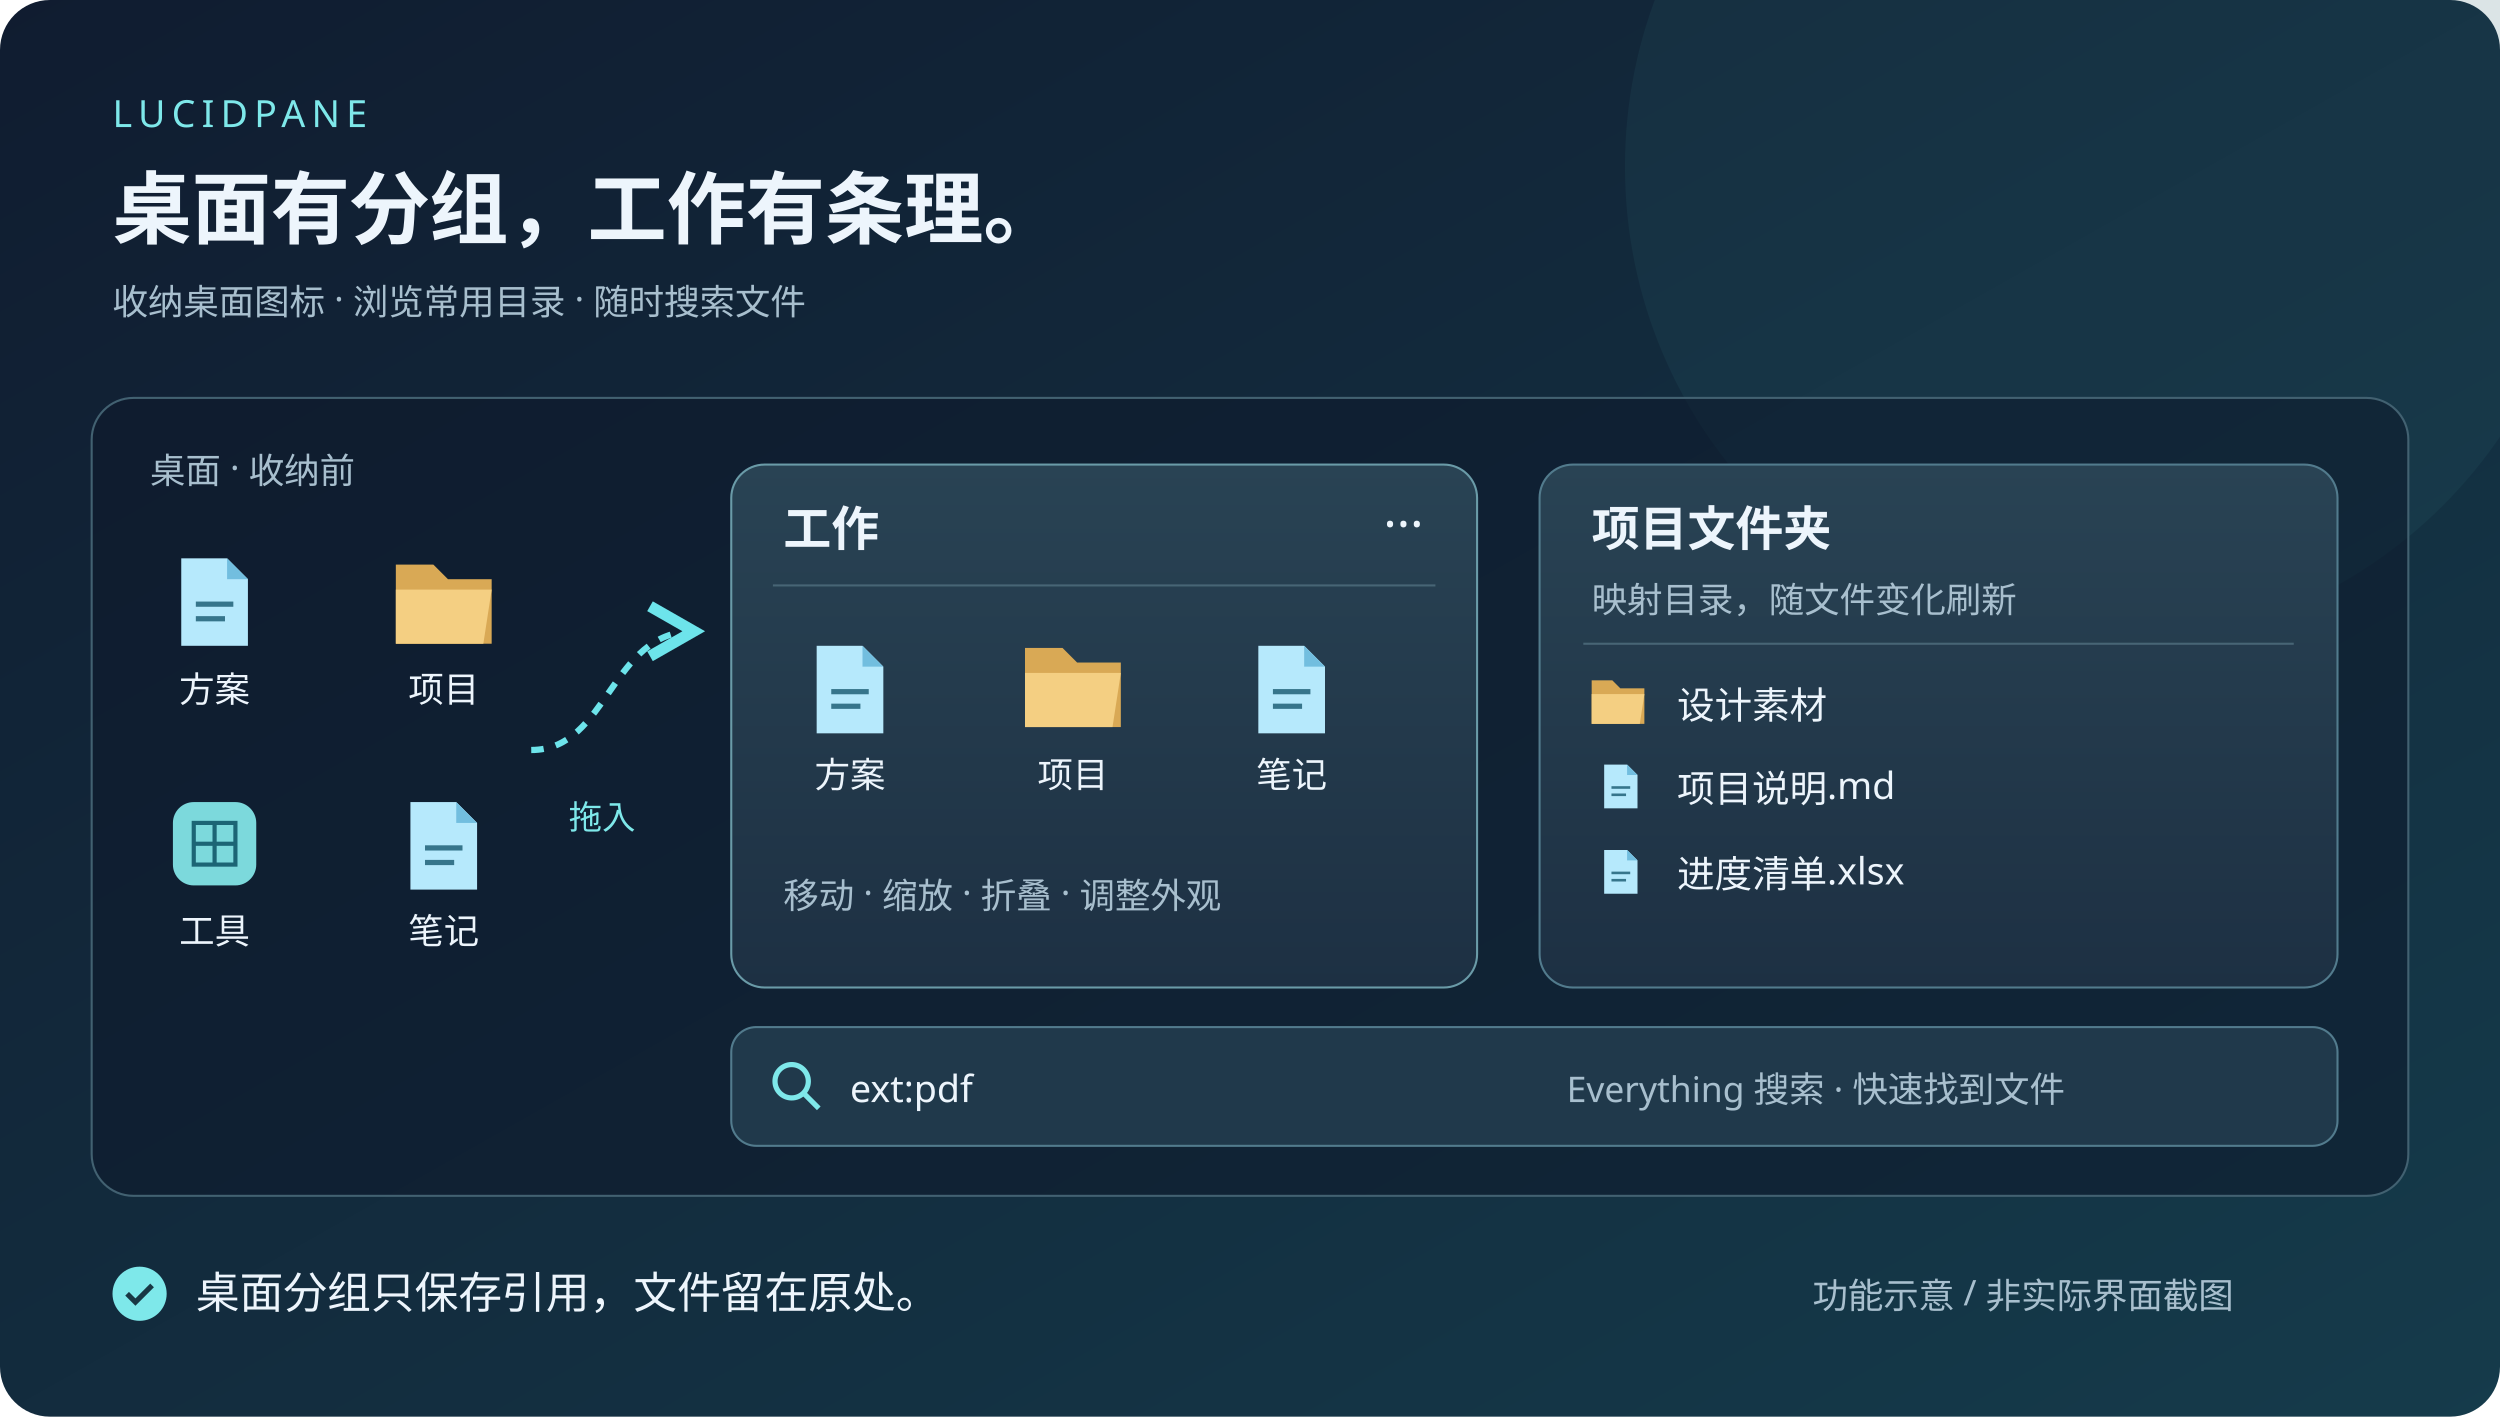
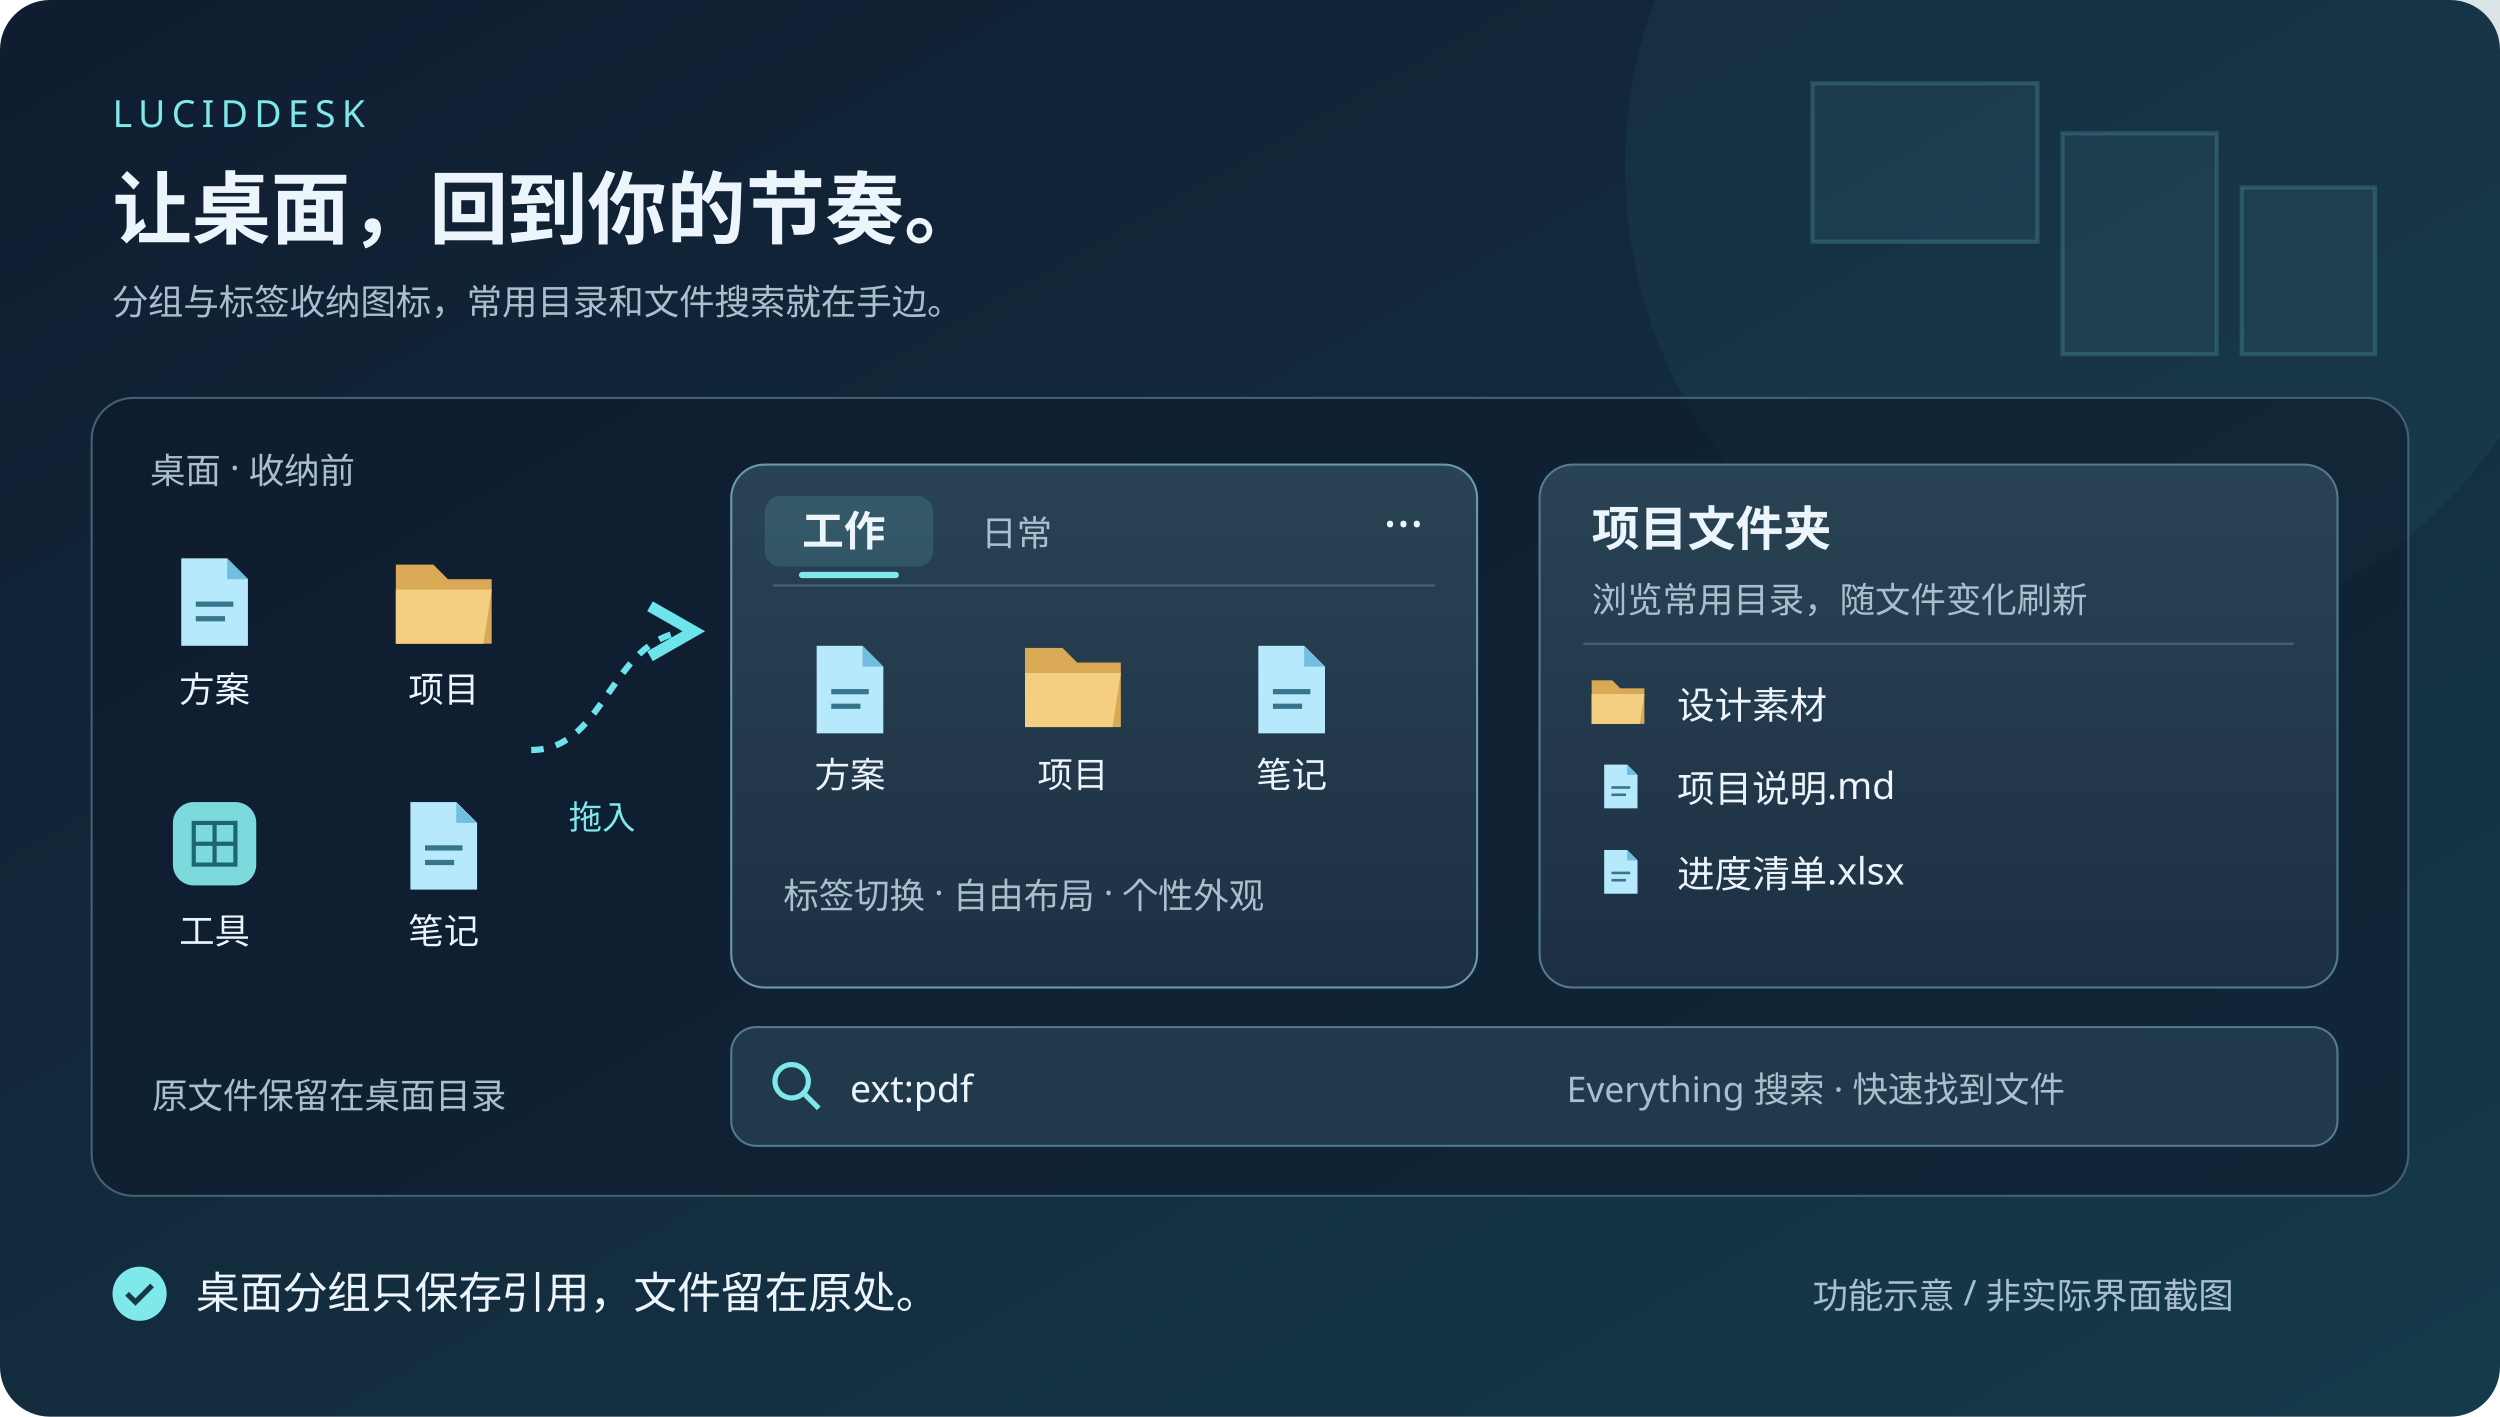
<svg xmlns="http://www.w3.org/2000/svg" xmlns:xlink="http://www.w3.org/1999/xlink" width="1200" height="680" viewBox="0 0 1200 680" role="img" aria-labelledby="title desc">
  <defs>
    <linearGradient id="bg" x2="1" y2="1">
      <stop stop-color="#101c30" />
      <stop offset="1" stop-color="#153b4b" />
    </linearGradient>
    <linearGradient id="pane" x2="0" y2="1">
      <stop stop-color="#294354" />
      <stop offset="1" stop-color="#1d3043" />
    </linearGradient>
    <marker id="arrow" markerWidth="10" markerHeight="10" refX="8" refY="5" orient="auto">
      <path d="M1 1 8 5 1 9" fill="none" stroke="#6de4eb" stroke-width="1.8" />
    </marker>
    <g id="file">
      <path d="M0 0h22l10 10v32H0z" fill="#b6e9fc" />
      <path d="M22 0v10h10" fill="#72bedf" />
      <path d="M7 22h18M7 29h14" stroke="#36758b" stroke-width="2.5" />
    </g>
    <g id="folder">
      <path d="M0 8V1h18l7 7h21v31H0z" fill="#d9a955" />
      <path d="M0 13h46l-4 26H0z" fill="#f4cf82" />
    </g>
    <g id="app">
      <rect width="40" height="40" rx="10" fill="#7cd9dc" />
      <path d="M10 10h20v20H10zM10 20h20M20 10v20" fill="none" stroke="#1c6575" stroke-width="2" />
    </g>
  </defs>
  <style>
    text { font-family: 'Segoe UI', 'Microsoft YaHei', sans-serif; fill: #edf5fc; }
    .muted { fill: #a8bfce; font-size: 17px; }
    .label { font-size: 17px; text-anchor: middle; }
    .heading { font-size: 23px; font-weight: 600; }
    .accent { fill: #7ee8ea; }
  </style>
  <rect width="1200" height="680" rx="24" fill="url(#bg)" />
  <circle cx="1010" cy="80" r="230" fill="#29606a" opacity=".17" />
-   <text x="54" y="61" font-size="18" letter-spacing="3" class="accent">LUCIDPANE</text>
-   <text x="54" y="114" font-size="38" font-weight="600">桌面有分组，工作有条理。</text>
-   <text x="54" y="151" class="muted">收纳桌面图标 · 浏览常用目录 · 随时搜索文件</text>
+   <path d="M870 40h108v76H870zM990 64h74v106h-74zM1076 90h64v80h-64z" fill="#7ee8ea" fill-opacity=".06" stroke="#7ee8ea" stroke-opacity=".18" stroke-width="2" />
+   <text x="54" y="61" font-size="18" letter-spacing="3" class="accent">LUCIDDESK</text>
+   <text x="54" y="114" font-size="38" font-weight="600">让桌面，回到你的节奏。</text>
+   <text x="54" y="151" class="muted">分组与标签收纳图标，常用目录和文件搜索就在手边。</text>
  <rect x="44" y="191" width="1112" height="383" rx="20" fill="#0e192a" fill-opacity=".55" stroke="#426171" />
  <text x="72" y="232" class="muted">桌面 · 收纳前</text>
  <use xlink:href="#file" x="87" y="268" />
  <text x="103" y="337" class="label">方案</text>
  <use xlink:href="#folder" x="190" y="270" />
  <text x="213" y="337" class="label">项目</text>
  <use xlink:href="#app" x="83" y="385" />
  <text x="103" y="453" class="label">工具</text>
  <use xlink:href="#file" x="197" y="385" />
  <text x="213" y="453" class="label">笔记</text>
  <path d="M255 360 C292 360 293 303 333 303" fill="none" stroke="#6de4eb" stroke-width="3" stroke-dasharray="6 6" marker-end="url(#arrow)" />
  <text x="273" y="398" font-size="16" class="accent">拖入</text>
+   <text x="73" y="532" class="muted">原文件保留在桌面目录</text>
  <rect x="351" y="223" width="358" height="251" rx="16" fill="url(#pane)" stroke="#6a9ba8" />
-   <text x="376" y="262" class="heading">工作</text>
+   <rect x="367" y="238" width="81" height="34" rx="8" fill="#7ee8ea" fill-opacity=".14" />
+   <text x="385" y="262" font-size="20" font-weight="600">工作</text>
+   <text x="471" y="262" class="muted">日常</text>
+   <path d="M385 276h45" stroke="#7ee8ea" stroke-width="3" stroke-linecap="round" />
  <text x="664" y="260" font-size="24">···</text>
  <path d="M371 281h318" stroke="#476575" />
  <use xlink:href="#file" x="392" y="310" />
  <text x="408" y="378" class="label">方案</text>
  <use xlink:href="#folder" x="492" y="310" />
  <text x="515" y="378" class="label">项目</text>
  <use xlink:href="#file" x="604" y="310" />
  <text x="620" y="378" class="label">笔记</text>
-   <text x="376" y="436" class="muted">移动 · 缩放 · 折叠 · 调整外观</text>
+   <text x="376" y="436" class="muted">标签切换 · 自由布局 · 个性外观</text>
  <rect x="739" y="223" width="383" height="251" rx="16" fill="url(#pane)" stroke="#527b8d" />
  <text x="764" y="262" class="heading">项目文件夹</text>
-   <text x="764" y="294" class="muted">映射目录，随文件变化刷新</text>
+   <text x="764" y="294" class="muted">浏览常用目录，随文件变化刷新</text>
  <path d="M760 309h341" stroke="#476575" />
  <use xlink:href="#folder" transform="translate(764 326) scale(.55)" />
  <text x="805" y="345" font-size="18">设计素材</text>
  <use xlink:href="#file" transform="translate(770 367) scale(.5)" />
  <text x="805" y="385" font-size="18">项目说明.md</text>
  <use xlink:href="#file" transform="translate(770 408) scale(.5)" />
  <text x="805" y="426" font-size="18">进度清单.xlsx</text>
  <rect x="351" y="493" width="771" height="57" rx="12" fill="#20394b" stroke="#527b8d" />
  <circle cx="380" cy="519" r="8" fill="none" stroke="#7ee8ea" stroke-width="2.5" />
  <path d="m386 525 7 7" stroke="#7ee8ea" stroke-width="2.5" />
  <text x="408" y="529" font-size="18">ext:pdf</text>
  <text x="752" y="529" class="muted">Everything 搜索 · 快速找到文件</text>
  <circle cx="67" cy="621" r="13" fill="#7ee8ea" />
  <path d="m61 621 4 4 8-8" fill="none" stroke="#183743" stroke-width="2.5" />
  <text x="94" y="628" font-size="21">桌面分组只保存引用，文件留在原处。</text>
  <text x="870" y="628" class="muted">功能示意 / 非实际界面截图</text>
</svg>
